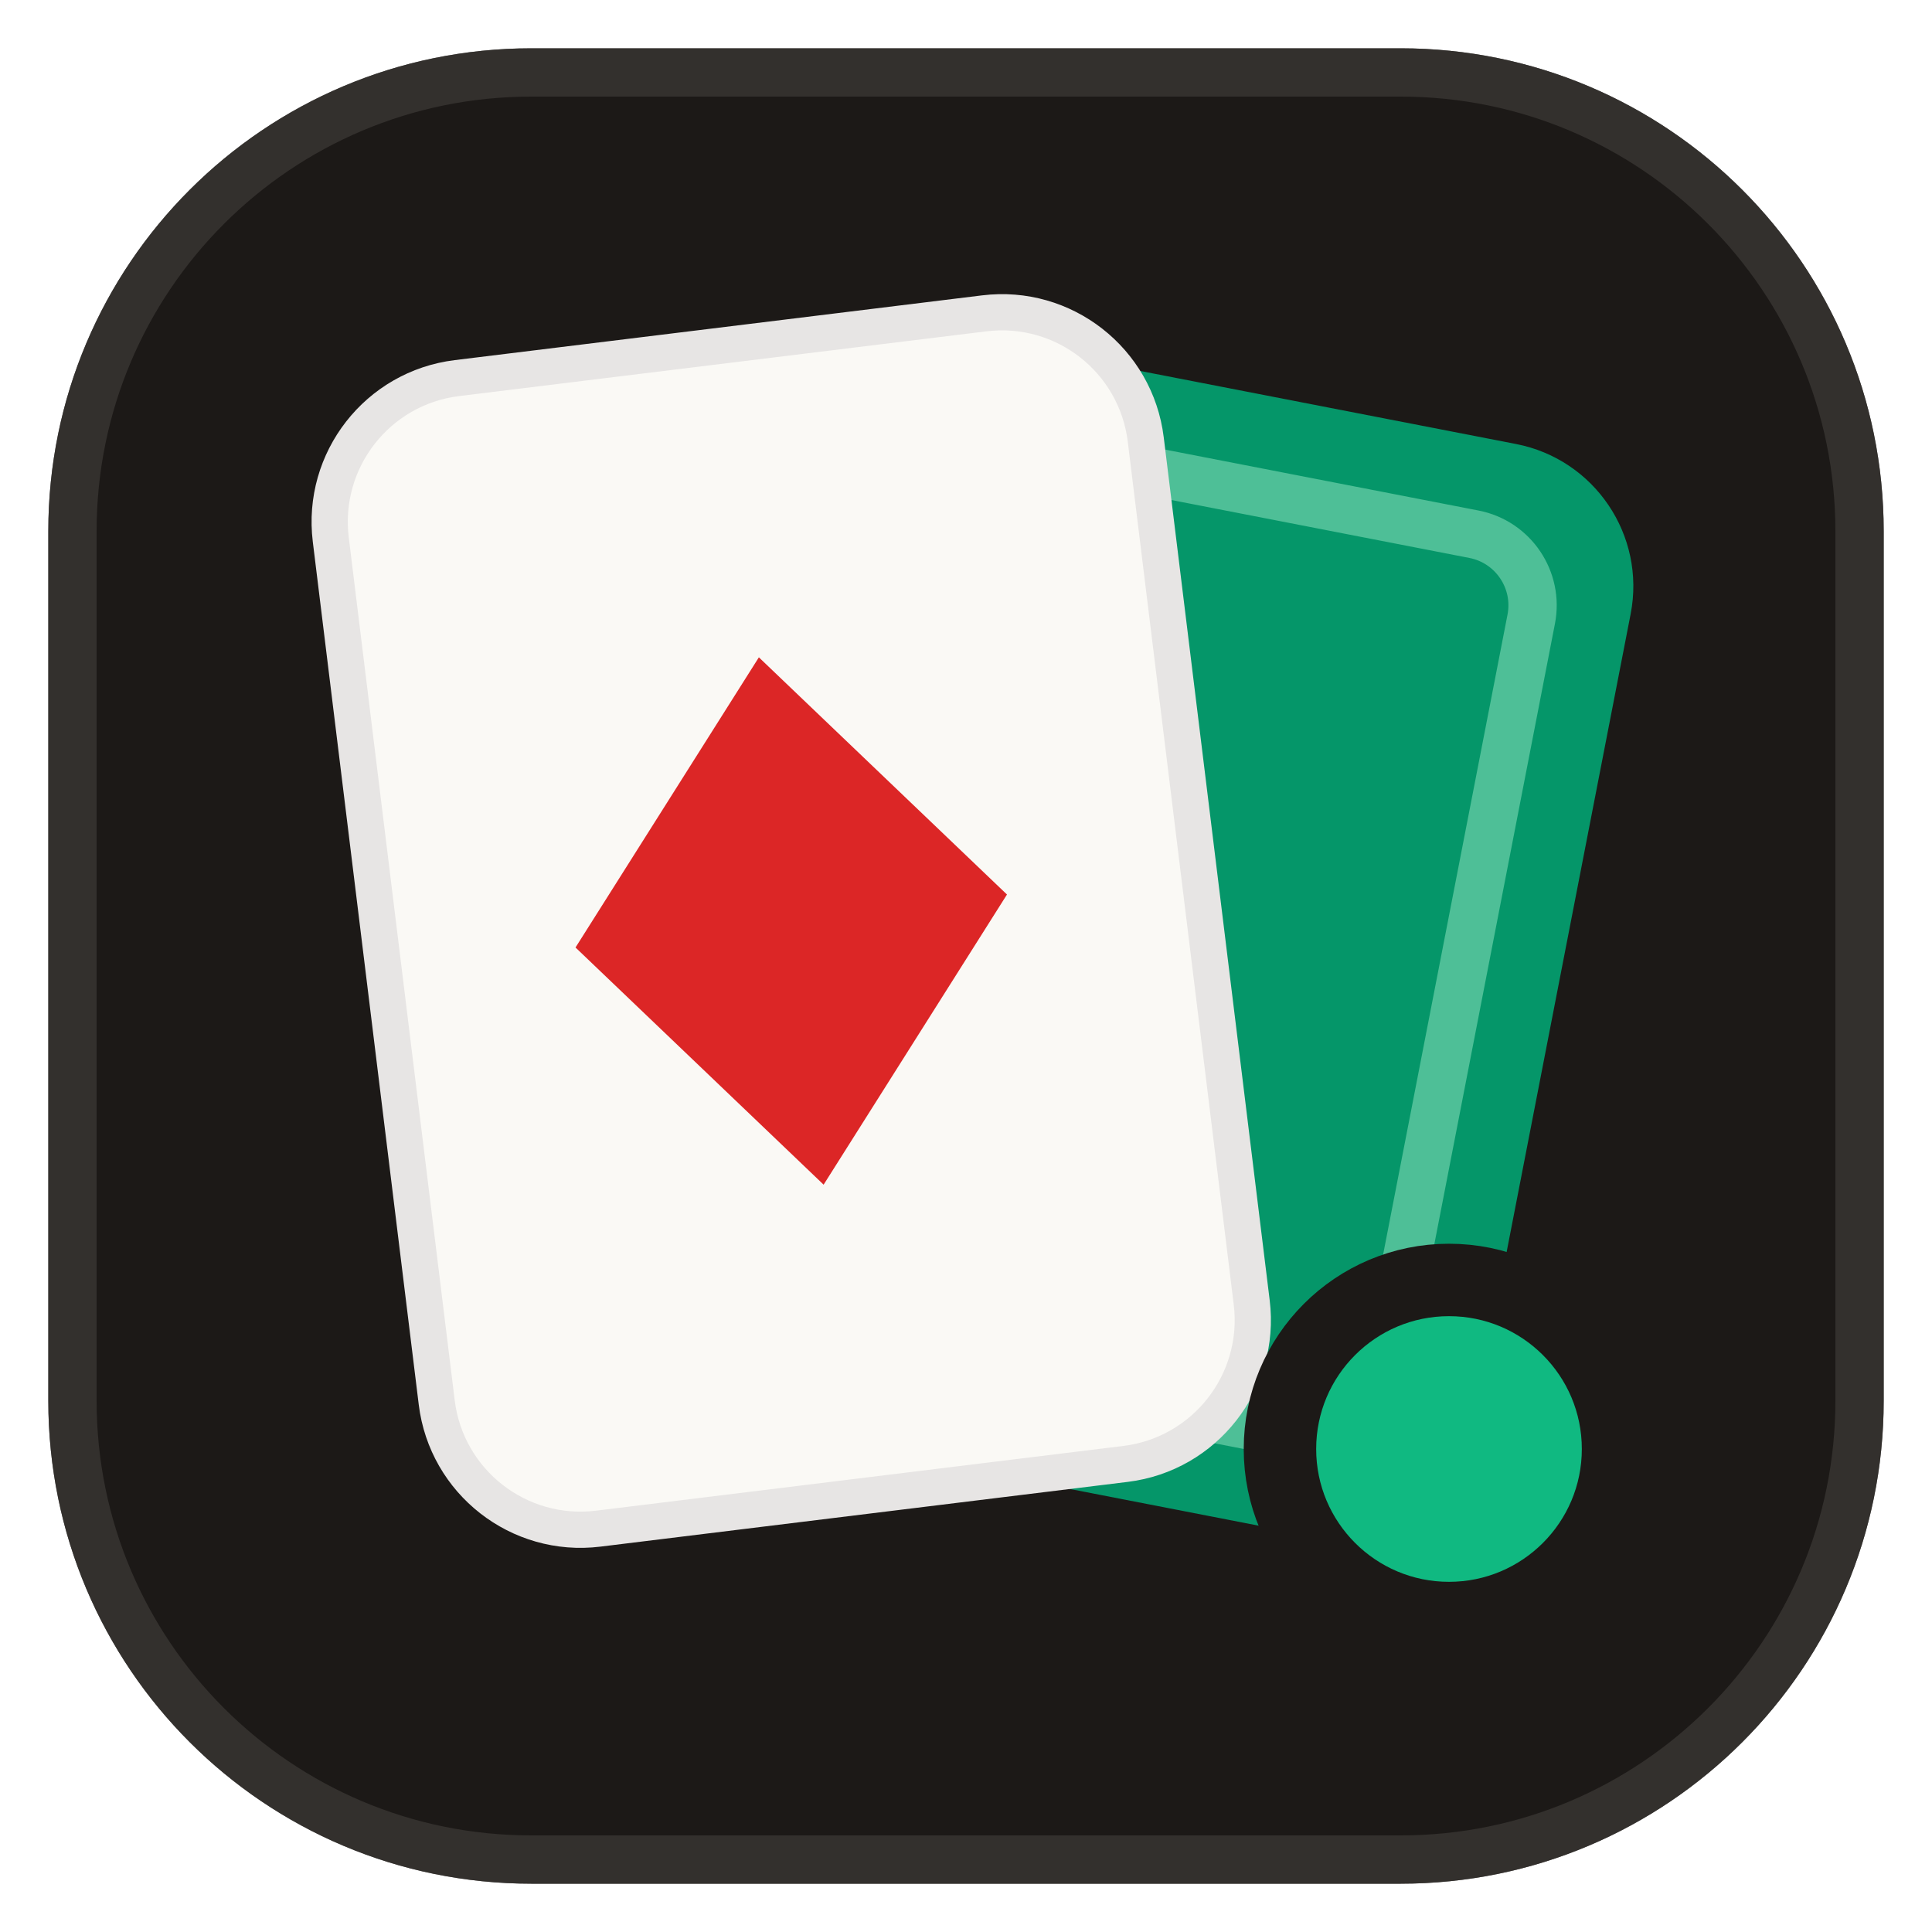
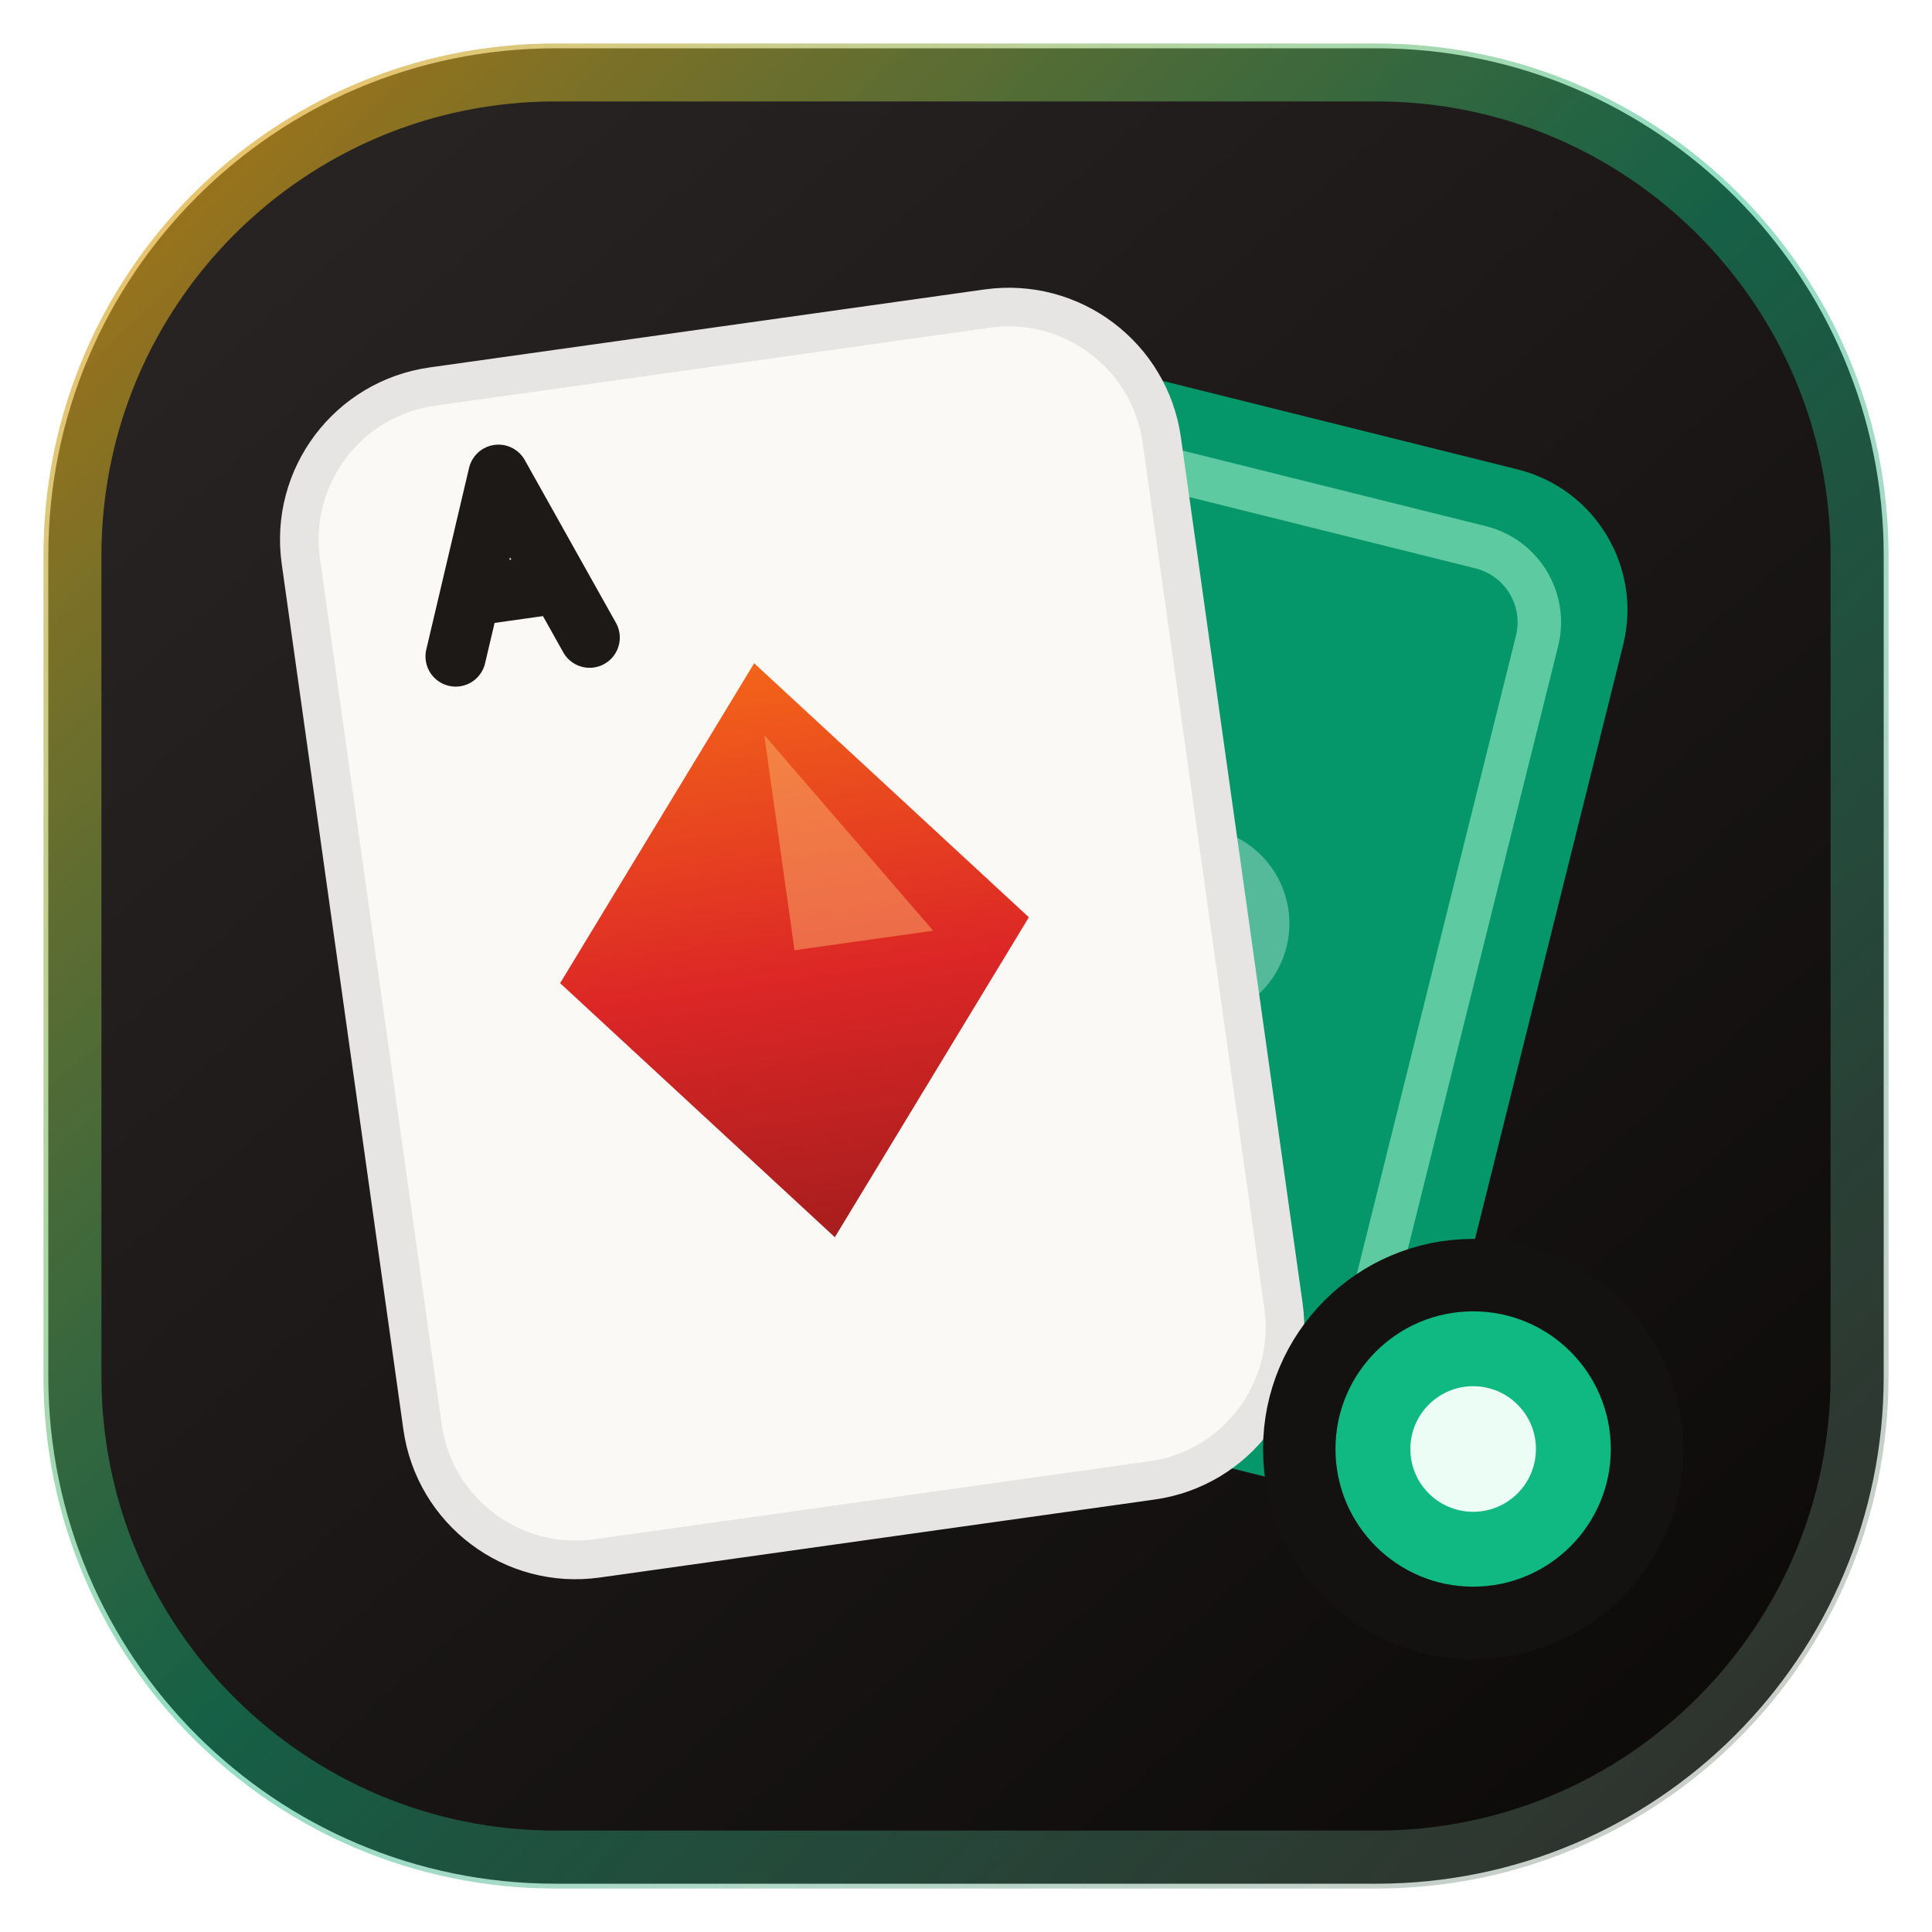
<svg xmlns="http://www.w3.org/2000/svg" viewBox="0 0 40 40" fill="none">
-   <rect x="1" y="1" width="38" height="38" rx="10" fill="#1C1917" />
-   <rect x="1.5" y="1.5" width="37" height="37" rx="9.5" stroke="#44403C" stroke-opacity="0.6" />
-   <g transform="rotate(11 24 21)">
-     <rect x="16" y="8" width="16" height="23" rx="3" fill="#059669" />
-     <rect x="18" y="10" width="12" height="19" rx="1.5" stroke="#A7F3D0" stroke-opacity="0.45" stroke-width="1" />
+   <defs>
+     <linearGradient id="ls_bg" x1="4" y1="2" x2="36" y2="38" gradientUnits="userSpaceOnUse">
+       <stop offset="0%" stop-color="#292524" />
+       <stop offset="100%" stop-color="#0C0A09" />
+     </linearGradient>
+     <linearGradient id="ls_gold" x1="2" y1="2" x2="38" y2="38" gradientUnits="userSpaceOnUse">
+       <stop offset="0%" stop-color="#F59E0B" stop-opacity="0.65" />
+       <stop offset="50%" stop-color="#10B981" stop-opacity="0.45" />
+       <stop offset="100%" stop-color="#78716C" stop-opacity="0.35" />
+     </linearGradient>
+     <linearGradient id="ls_ember" x1="16" y1="12" x2="16" y2="27" gradientUnits="userSpaceOnUse">
+       <stop offset="0%" stop-color="#F97316" />
+       <stop offset="55%" stop-color="#DC2626" />
+       <stop offset="100%" stop-color="#991B1B" />
+     </linearGradient>
+   </defs>
+   <rect x="1" y="1" width="38" height="38" rx="10.5" fill="url(#ls_bg)" />
+   <rect x="1.5" y="1.5" width="37" height="37" rx="10" stroke="url(#ls_gold)" stroke-width="1.2" />
+   <g transform="rotate(14 25 21)">
+     <rect x="17" y="8.5" width="14.5" height="21.5" rx="3" fill="#059669" />
+     <rect x="18.75" y="10.25" width="11" height="18" rx="1.6" stroke="#A7F3D0" stroke-opacity="0.55" stroke-width="0.9" />
+     <circle cx="24.25" cy="19.25" r="2" fill="#ECFDF5" fill-opacity="0.35" />
  </g>
-   <g transform="rotate(-7 17 20)">
-     <rect x="8" y="7" width="17" height="24" rx="3" fill="#FAF9F5" stroke="#E7E5E4" stroke-width="0.75" />
-     <path d="M16.5 13.5 L21 19 L16.5 24.5 L12 19 Z" fill="#DC2626" />
+   <g transform="rotate(-8 17 20)">
+     <rect x="7.5" y="7" width="18" height="24.5" rx="3.2" fill="#FAF9F5" stroke="#E7E5E4" stroke-width="0.8" />
+     <path d="M10.4 12.6 L11.8 9 L13.2 12.6 M10.9 11.4 H12.7" stroke="#1C1917" stroke-width="1.25" stroke-linecap="round" stroke-linejoin="round" />
+     <path d="M16.5 13.6 L21.4 19.6 L16.5 25.6 L11.6 19.6 Z" fill="url(#ls_ember)" />
+     <path d="M16.5 15.1 L19.4 19.6 L16.5 19.6 Z" fill="#FDBA74" fill-opacity="0.45" />
  </g>
-   <circle cx="30" cy="30" r="3.5" fill="#10B981" stroke="#1C1917" stroke-width="1.5" />
+   <circle cx="30.5" cy="30" r="3.6" fill="#10B981" stroke="#141210" stroke-width="1.5" />
+   <circle cx="30.5" cy="30" r="1.3" fill="#ECFDF5" />
</svg>
